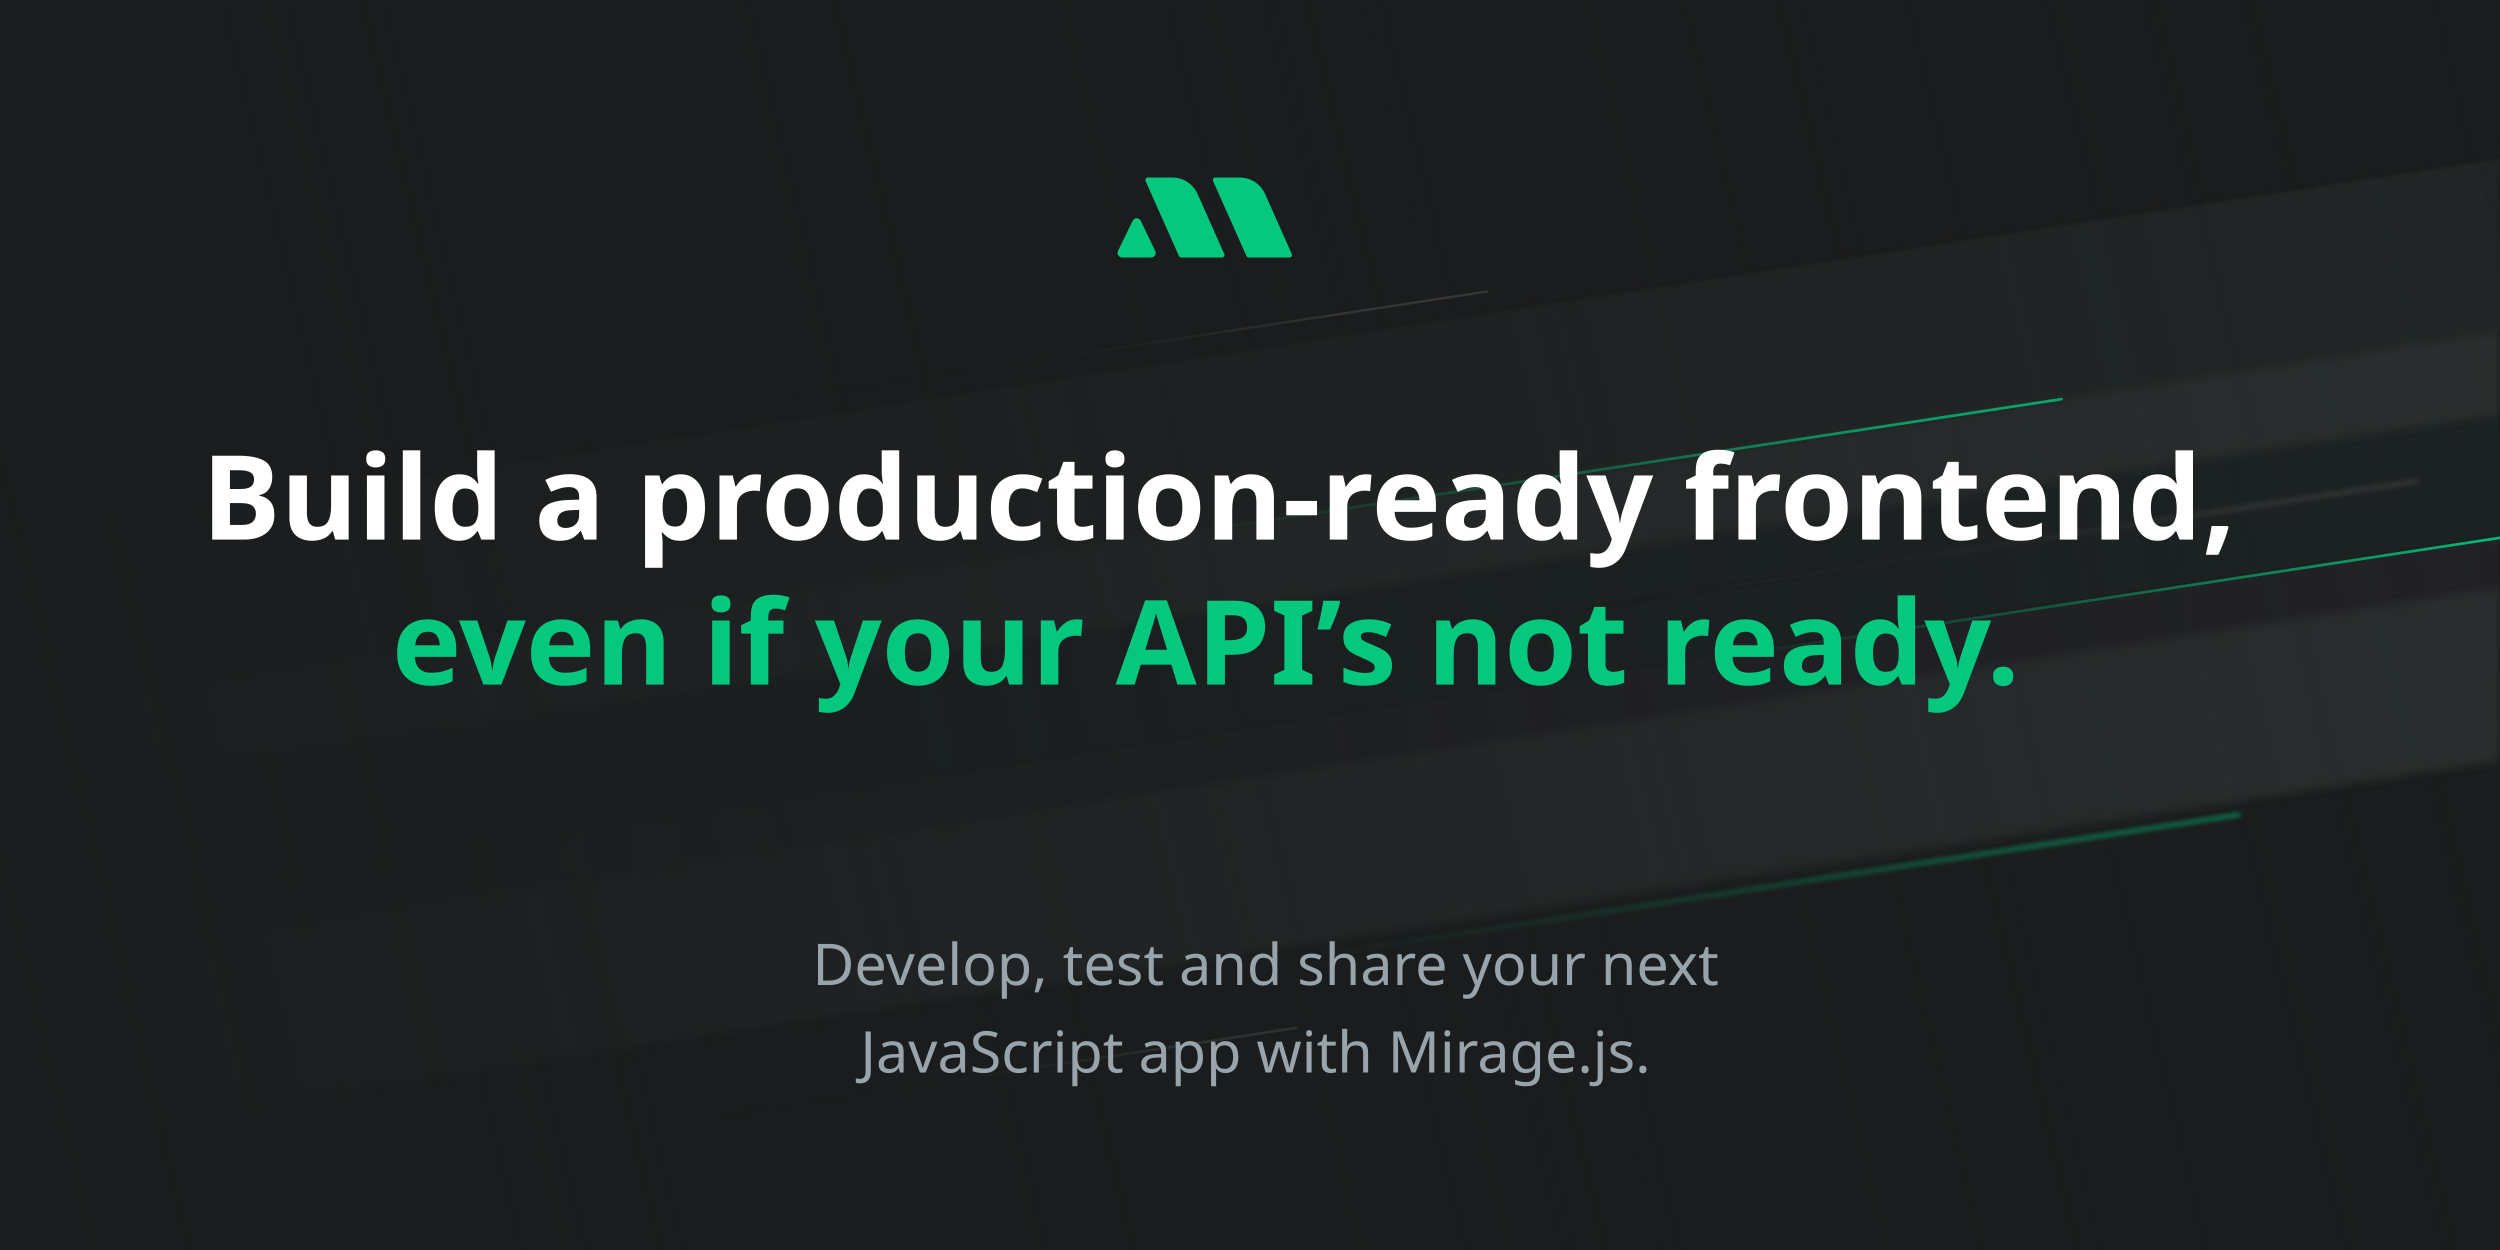
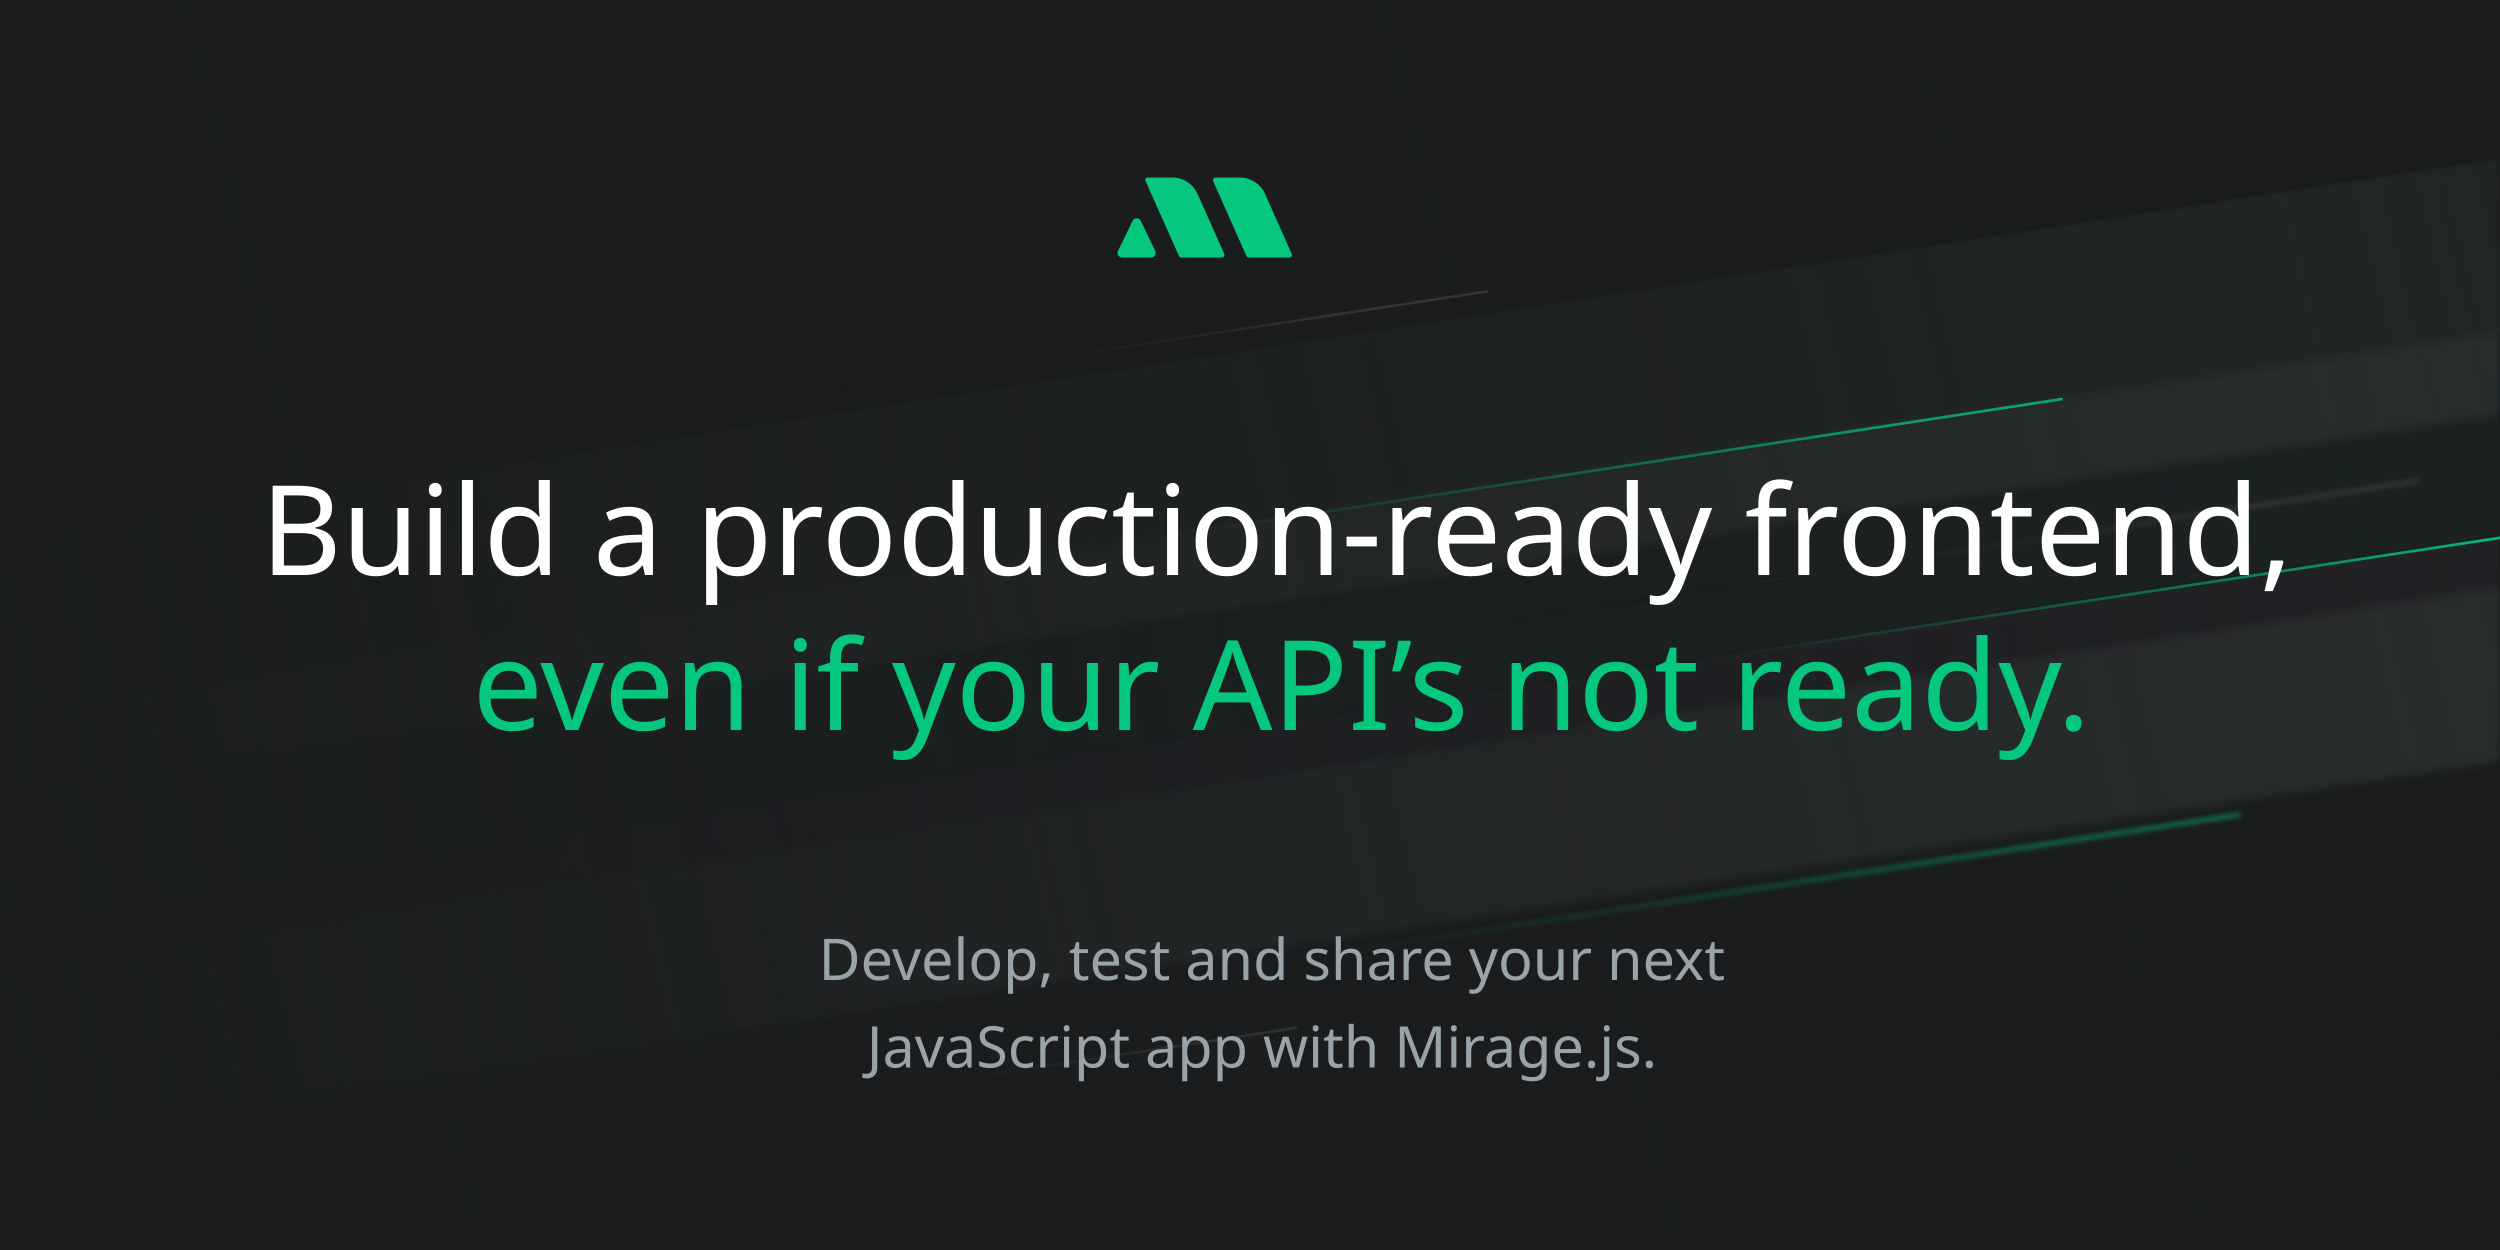
<svg xmlns="http://www.w3.org/2000/svg" width="1000px" height="500px" viewBox="0 0 1000 500" version="1.1">
  <defs>
    <filter x="-0.1%" y="-0.8%" width="100.3%" height="101.6%" filterUnits="objectBoundingBox" id="filter-1">
      <feGaussianBlur stdDeviation="1" in="SourceGraphic" />
    </filter>
    <filter x="-0.3%" y="-1.7%" width="100.6%" height="103.4%" filterUnits="objectBoundingBox" id="filter-2">
      <feGaussianBlur stdDeviation="2" in="SourceGraphic" />
    </filter>
    <filter x="-0.1%" y="-0.8%" width="100.3%" height="101.6%" filterUnits="objectBoundingBox" id="filter-3">
      <feGaussianBlur stdDeviation="1" in="SourceGraphic" />
    </filter>
    <filter x="-0.2%" y="-0.8%" width="100.3%" height="101.7%" filterUnits="objectBoundingBox" id="filter-4">
      <feGaussianBlur stdDeviation="1" in="SourceGraphic" />
    </filter>
    <filter x="-0.1%" y="-0.9%" width="100.3%" height="101.9%" filterUnits="objectBoundingBox" id="filter-5">
      <feGaussianBlur stdDeviation="1" in="SourceGraphic" />
    </filter>
    <filter x="-0.3%" y="-1.6%" width="100.6%" height="103.2%" filterUnits="objectBoundingBox" id="filter-6">
      <feGaussianBlur stdDeviation="2" in="SourceGraphic" />
    </filter>
    <linearGradient x1="94.865%" y1="49.018%" x2="68.769%" y2="49.626%" id="linearGradient-7">
      <stop stop-color="#05C77E" offset="0%" />
      <stop stop-color="#05C77E" stop-opacity="0" offset="100%" />
    </linearGradient>
    <linearGradient x1="94.865%" y1="49.018%" x2="68.769%" y2="49.625%" id="linearGradient-8">
      <stop stop-color="#05C77E" offset="0%" />
      <stop stop-color="#05C77E" stop-opacity="0" offset="100%" />
    </linearGradient>
    <linearGradient x1="94.865%" y1="49.019%" x2="68.769%" y2="49.626%" id="linearGradient-9">
      <stop stop-color="#464646" offset="0%" />
      <stop stop-color="#000000" stop-opacity="0" offset="100%" />
    </linearGradient>
    <filter x="-0.2%" y="-1.5%" width="100.5%" height="103.0%" filterUnits="objectBoundingBox" id="filter-10">
      <feGaussianBlur stdDeviation="1" in="SourceGraphic" />
    </filter>
    <linearGradient x1="94.865%" y1="49.03%" x2="68.769%" y2="49.63%" id="linearGradient-11">
      <stop stop-color="#464646" offset="0%" />
      <stop stop-color="#000000" stop-opacity="0" offset="100%" />
    </linearGradient>
    <linearGradient x1="94.865%" y1="49.016%" x2="68.769%" y2="49.625%" id="linearGradient-12">
      <stop stop-color="#464646" offset="0%" />
      <stop stop-color="#000000" stop-opacity="0" offset="100%" />
    </linearGradient>
    <linearGradient x1="94.865%" y1="49.018%" x2="68.769%" y2="49.625%" id="linearGradient-13">
      <stop stop-color="#05C77E" offset="0%" />
      <stop stop-color="#05C77E" stop-opacity="0" offset="100%" />
    </linearGradient>
    <filter x="-0.2%" y="-1.6%" width="100.5%" height="103.2%" filterUnits="objectBoundingBox" id="filter-14">
      <feGaussianBlur stdDeviation="1" in="SourceGraphic" />
    </filter>
    <linearGradient x1="97.585%" y1="45.197%" x2="14.777%" y2="52.966%" id="linearGradient-15">
      <stop stop-color="#1A1C1D" stop-opacity="0" offset="0%" />
      <stop stop-color="#1A1C1D" offset="100%" />
    </linearGradient>
    <linearGradient x1="97.585%" y1="44.356%" x2="14.777%" y2="53.485%" id="linearGradient-16">
      <stop stop-color="#1A1C1D" stop-opacity="0" offset="0%" />
      <stop stop-color="#1A1C1D" offset="100%" />
    </linearGradient>
  </defs>
  <g id="Media-card" stroke="none" stroke-width="1" fill="none" fill-rule="evenodd">
    <rect fill="#1A1C1D" x="0" y="0" width="1000" height="500" />
    <g id="background-lines-lg" transform="translate(-929, -4)">
      <g id="Group" stroke-width="1" transform="translate(611, -1)">
        <path d="M2106,32.399 L2106,101.475 L94.098,408.984 L94.098,340.09 L2106,32.399 Z" id="Combined-Shape" fill="#1E2021" fill-rule="nonzero" filter="url(#filter-1)" />
        <path d="M1975.579,0.948 L2106,0.948 L2106,50.078 L94.098,357.587 L94.098,288.692 L1975.579,0.948 Z" id="Combined-Shape" fill="#2A2E2F" fill-rule="nonzero" filter="url(#filter-2)" />
        <path d="M2106,50.989 L2106,120.065 L94.098,427.574 L94.098,358.68 L2106,50.989 Z" id="Combined-Shape" fill-rule="nonzero" filter="url(#filter-3)" />
        <polygon id="Path-7-Copy" fill="#212425" fill-rule="nonzero" filter="url(#filter-4)" points="281 458 281 378.992 2105 100 2105 179.448" />
        <path d="M1761.065,0.948 L2106,0.948 L2106,17.271 L94.098,324.78 L94.098,255.886 L1761.065,0.948 Z" id="Combined-Shape" fill="#232627" fill-rule="nonzero" filter="url(#filter-5)" />
        <path d="M2106,119.83 L2106,188.906 L93.741,496.469 L93.741,427.574 L2106,119.83 Z" id="Combined-Shape" fill="#2A2D2F" fill-rule="nonzero" filter="url(#filter-6)" />
        <path d="M93.741,407.89 L93.741,406.797 L1416.585,204.488 L1416.585,205.582 L93.741,407.89 Z" id="Combined-Shape" fill="url(#linearGradient-7)" fill-rule="nonzero" />
        <path d="M0,338.849 L1142.582,164.109 C1142.838,164.07 1143.078,164.246 1143.117,164.502 C1143.121,164.526 1143.123,164.55 1143.123,164.573 C1143.123,164.888 1142.893,165.155 1142.582,165.203 L0,339.943 L0,338.849 Z" id="Combined-Shape" fill="url(#linearGradient-8)" fill-rule="nonzero" />
        <path d="M0,393.404 L1284.783,196.916 C1285.039,196.877 1285.278,197.053 1285.318,197.309 C1285.321,197.333 1285.323,197.356 1285.323,197.38 C1285.323,197.695 1285.093,197.962 1284.783,198.01 L0,394.497 L0,393.404 Z" id="Combined-Shape" fill="url(#linearGradient-9)" fill-rule="nonzero" filter="url(#filter-10)" />
        <path d="M88.798,529.948 L836.304,415.628 C836.56,415.589 836.8,415.765 836.839,416.021 C836.843,416.045 836.844,416.068 836.844,416.092 C836.844,416.407 836.615,416.674 836.304,416.722 L95.948,529.948 L88.798,529.948 Z" id="Combined-Shape" fill="url(#linearGradient-11)" fill-rule="nonzero" />
        <path d="M0,260.719 L912.853,121.076 C913.087,121.04 913.306,121.201 913.342,121.435 C913.345,121.457 913.347,121.478 913.347,121.5 C913.347,121.788 913.137,122.032 912.853,122.076 L-1.13686838e-13,261.719 L0,260.719 Z" id="Combined-Shape" fill="url(#linearGradient-12)" fill-rule="nonzero" />
        <path d="M2.84217094e-14,515.944 L1214.223,330.248 L1214.223,331.341 L-2.27373675e-13,517.038 L0,515.944 Z" id="Combined-Shape" fill="url(#linearGradient-13)" fill-rule="nonzero" filter="url(#filter-14)" />
      </g>
      <rect id="gradient2" fill="url(#linearGradient-15)" x="697" y="0" width="1313" height="514" />
      <rect id="gradient" fill="url(#linearGradient-16)" transform="translate(2310.5, 172.5) rotate(-180) translate(-2310.5, -172.5) " x="1904" y="0" width="813" height="345" />
    </g>
-     <text id="Build-a-production-r" font-family="AvenirNext-Bold, Avenir Next" font-size="47" font-weight="bold" line-spacing="58">
-       <tspan x="80.649" y="215.848" fill="#FFFFFF">Build a production-ready frontend, </tspan>
-       <tspan x="156.742" y="273.848" fill="#05C77E">even if your API’s not ready.</tspan>
+     <text id="Build-a-production-r" font-family="Ginto-Regular, Ginto" font-size="50" font-weight="normal" line-spacing="62">
+       <tspan x="104.223" y="230" fill="#FFFFFF">Build a production-ready frontend, </tspan>
+       <tspan x="188.964" y="292" fill="#05C77E">even if your API’s not ready.</tspan>
    </text>
    <path d="M460.491,102 L448.8,102 C448.358,102 448,101.642 448,101.2 C448,101.079 448.027,100.96 448.08,100.851 L453.959,88.731 C454.152,88.333 454.631,88.167 455.028,88.36 C455.191,88.439 455.322,88.571 455.4,88.734 L461.212,100.854 C461.403,101.252 461.235,101.73 460.837,101.921 C460.729,101.973 460.611,102 460.491,102 Z M472.488,102 L459.146,72 L468.956,72 C472.907,72 476.488,74.326 478.093,77.936 L488.795,102 L472.488,102 Z M499.488,102 L486.146,72 L495.956,72 C499.907,72 503.488,74.326 505.093,77.936 L515.795,102 L499.488,102 Z" id="Combined-Shape" stroke="#05C77E" stroke-width="2" fill="#05C77E" stroke-linecap="round" stroke-linejoin="round" />
-     <text id="Develop,-test-and-sh" font-family="AvenirNext-Regular, Avenir Next" font-size="23" font-weight="normal" line-spacing="35" fill="#98A3AA">
-       <tspan x="324.97" y="394">Develop, test and share your next </tspan>
-       <tspan x="344.118" y="429">JavaScript app with Mirage.js.</tspan>
+     <text id="Develop,-test-and-sh" font-family="GTAmerica-Regular, GT America" font-size="23" font-weight="normal" line-spacing="35" fill="#98A3AA">
+       <tspan x="327.442" y="392">Develop, test and share your next </tspan>
+       <tspan x="346.728" y="427">JavaScript app with Mirage.js.</tspan>
    </text>
  </g>
</svg>
